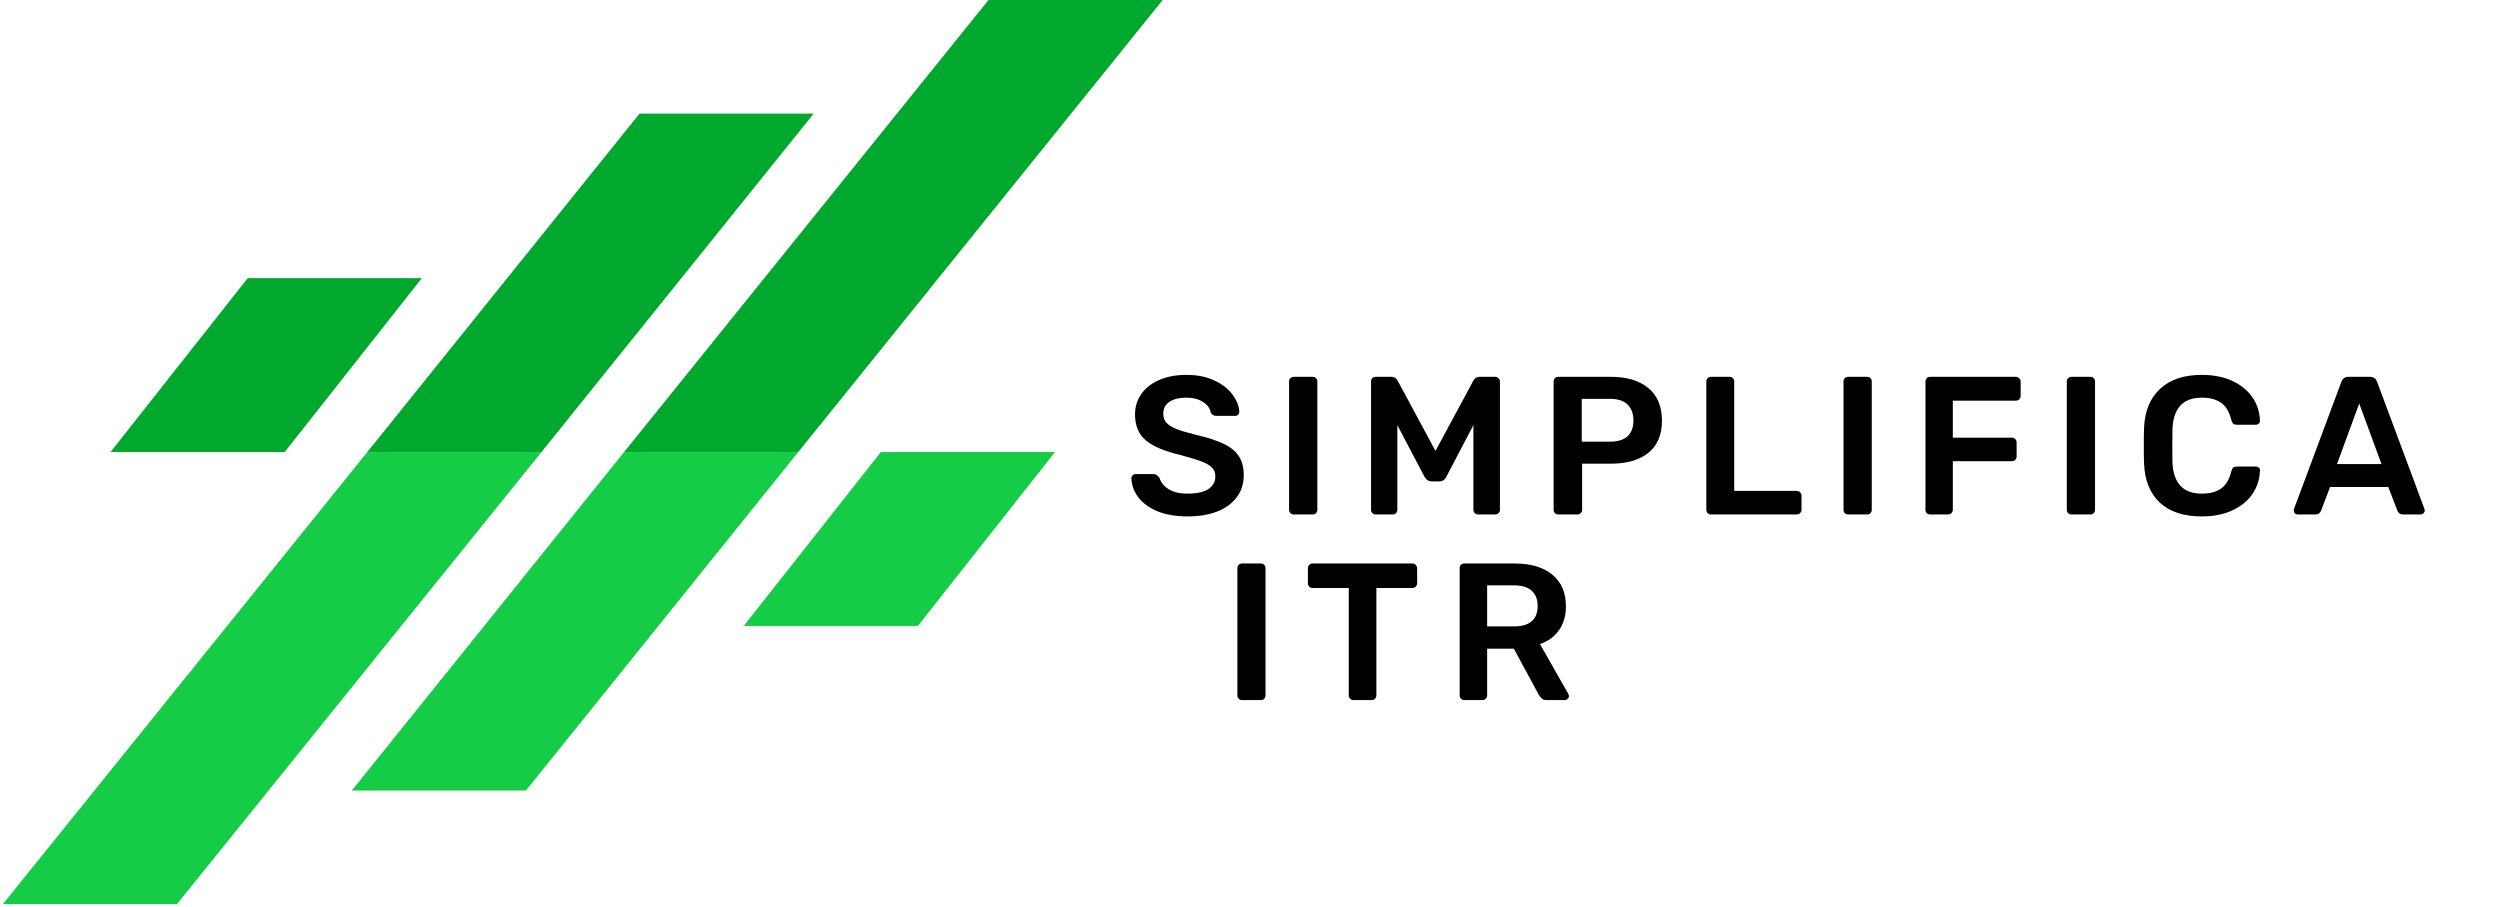
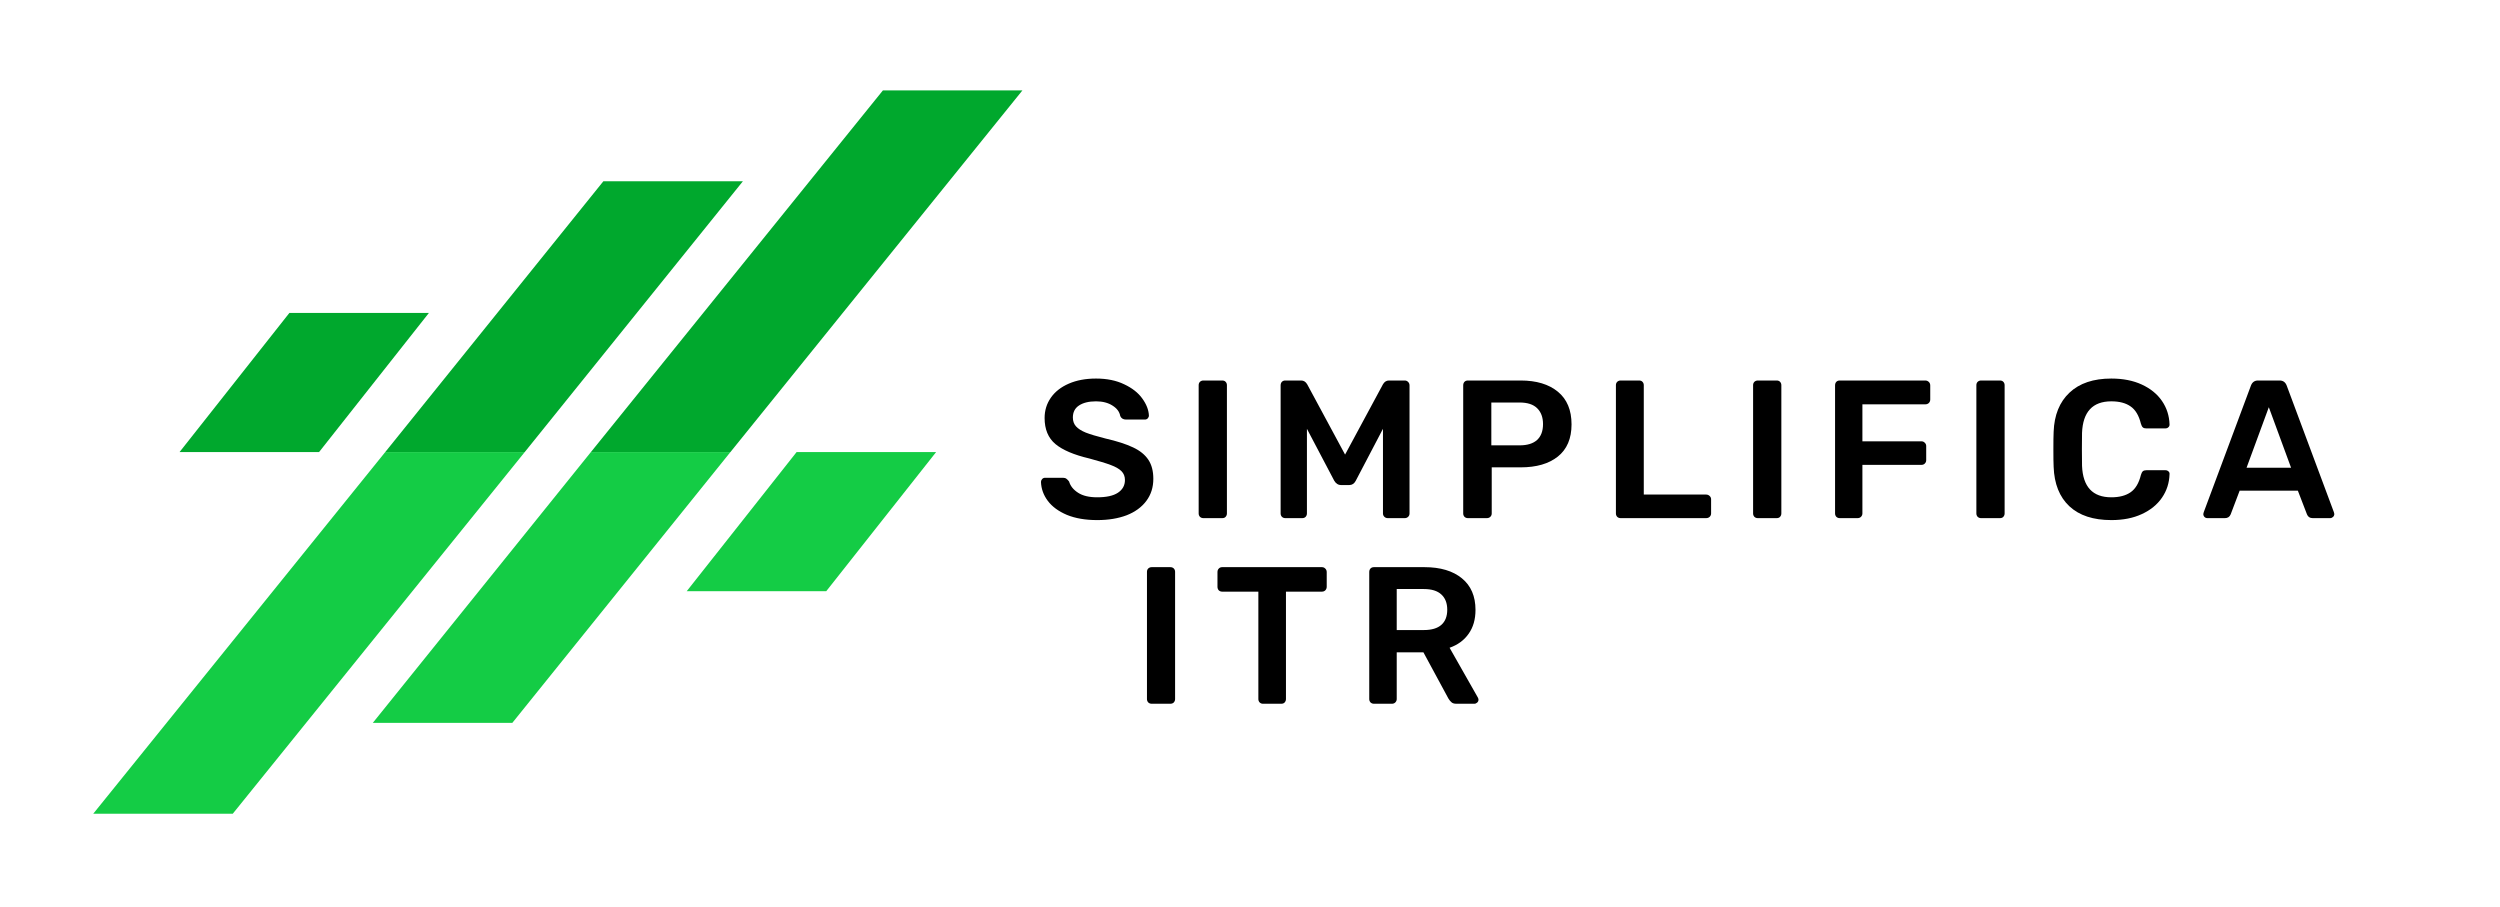
<svg xmlns="http://www.w3.org/2000/svg" width="400" zoomAndPan="magnify" viewBox="0 0 300 108.75" height="145" preserveAspectRatio="xMidYMid meet" version="1.0">
  <defs>
    <g />
-     <clipPath id="id1">
-       <path d="M 13 0 L 139.523 0 L 139.523 55 L 13 55 Z M 13 0 " clip-rule="nonzero" />
+     <clipPath id="3b4829ce60">
+       <path d="M 21 10.852 L 122.688 10.852 L 122.688 55 L 21 55 Z M 21 10.852 " clip-rule="nonzero" />
    </clipPath>
-     <clipPath id="id2">
-       <path d="M 0.344 54 L 127 54 L 127 108.5 L 0.344 108.5 Z M 0.344 54 " clip-rule="nonzero" />
+     <clipPath id="af48200777">
+       <path d="M 11.195 54 L 113 54 L 113 97.652 L 11.195 97.652 Z M 11.195 54 " clip-rule="nonzero" />
    </clipPath>
  </defs>
-   <g clip-path="url(#id1)">
-     <path fill="#00a82d" d="M 13.266 54.246 L 34.164 54.246 L 50.621 33.379 L 29.723 33.379 Z M 118.625 -0.004 L 74.891 54.246 L 95.789 54.246 L 139.527 -0.004 Z M 76.75 13.629 L 44.078 54.246 L 64.977 54.246 L 97.648 13.629 L 76.75 13.629 " fill-opacity="1" fill-rule="nonzero" />
+   <g clip-path="url(#3b4829ce60)">
+     <path fill="#00a82d" d="M 21.547 54.246 L 38.289 54.246 L 51.469 37.551 L 34.727 37.551 Z M 105.949 10.848 L 70.91 54.246 L 87.652 54.246 L 122.691 10.848 Z M 72.402 21.754 L 46.23 54.246 L 62.969 54.246 L 89.145 21.754 L 72.402 21.754 " fill-opacity="1" fill-rule="nonzero" />
  </g>
-   <g clip-path="url(#id2)">
-     <path fill="#14cc45" d="M 126.602 54.246 L 105.703 54.246 L 89.246 75.113 L 110.145 75.113 Z M 21.242 108.492 L 64.977 54.246 L 44.078 54.246 L 0.344 108.492 Z M 63.117 94.863 L 95.789 54.246 L 74.891 54.246 L 42.219 94.863 L 63.117 94.863 " fill-opacity="1" fill-rule="nonzero" />
+   <g clip-path="url(#af48200777)">
+     <path fill="#14cc45" d="M 112.336 54.246 L 95.594 54.246 L 82.41 70.941 L 99.152 70.941 Z M 27.934 97.645 L 62.969 54.246 L 46.23 54.246 L 11.191 97.645 Z M 61.48 86.742 L 87.652 54.246 L 70.91 54.246 L 44.738 86.742 L 61.48 86.742 " fill-opacity="1" fill-rule="nonzero" />
  </g>
  <g fill="#000000" fill-opacity="1">
-     <g transform="translate(134.9216, 61.73568)">
+     <g transform="translate(124.0716, 62.17617)">
      <g>
        <path d="M 7.594 0.234 C 6.176 0.234 4.961 0.023 3.953 -0.391 C 2.953 -0.816 2.191 -1.375 1.672 -2.062 C 1.148 -2.758 0.875 -3.52 0.844 -4.344 C 0.844 -4.469 0.891 -4.582 0.984 -4.688 C 1.078 -4.789 1.195 -4.844 1.344 -4.844 L 3.484 -4.844 C 3.66 -4.844 3.801 -4.801 3.906 -4.719 C 4.02 -4.633 4.125 -4.523 4.219 -4.391 C 4.375 -3.859 4.734 -3.41 5.297 -3.047 C 5.859 -2.68 6.625 -2.5 7.594 -2.5 C 8.695 -2.5 9.523 -2.68 10.078 -3.047 C 10.641 -3.422 10.922 -3.93 10.922 -4.578 C 10.922 -5.004 10.781 -5.359 10.5 -5.641 C 10.219 -5.922 9.789 -6.164 9.219 -6.375 C 8.645 -6.594 7.789 -6.852 6.656 -7.156 C 4.801 -7.594 3.441 -8.172 2.578 -8.891 C 1.711 -9.617 1.281 -10.66 1.281 -12.016 C 1.281 -12.922 1.531 -13.734 2.031 -14.453 C 2.531 -15.172 3.25 -15.734 4.188 -16.141 C 5.125 -16.547 6.211 -16.75 7.453 -16.75 C 8.754 -16.75 9.879 -16.52 10.828 -16.062 C 11.785 -15.613 12.508 -15.047 13 -14.359 C 13.5 -13.672 13.766 -12.988 13.797 -12.312 C 13.797 -12.188 13.75 -12.07 13.656 -11.969 C 13.562 -11.875 13.445 -11.828 13.312 -11.828 L 11.062 -11.828 C 10.719 -11.828 10.484 -11.969 10.359 -12.25 C 10.273 -12.75 9.969 -13.164 9.438 -13.5 C 8.906 -13.844 8.242 -14.016 7.453 -14.016 C 6.586 -14.016 5.906 -13.848 5.406 -13.516 C 4.914 -13.191 4.672 -12.711 4.672 -12.078 C 4.672 -11.648 4.797 -11.297 5.047 -11.016 C 5.297 -10.734 5.688 -10.484 6.219 -10.266 C 6.758 -10.055 7.539 -9.82 8.562 -9.562 C 9.969 -9.238 11.082 -8.879 11.906 -8.484 C 12.727 -8.098 13.336 -7.602 13.734 -7 C 14.129 -6.406 14.328 -5.645 14.328 -4.719 C 14.328 -3.695 14.047 -2.812 13.484 -2.062 C 12.922 -1.312 12.133 -0.738 11.125 -0.344 C 10.113 0.039 8.938 0.234 7.594 0.234 Z M 7.594 0.234 " />
      </g>
    </g>
  </g>
  <g fill="#000000" fill-opacity="1">
-     <g transform="translate(152.8458, 61.73568)">
+     <g transform="translate(141.9957, 62.17617)">
      <g>
        <path d="M 2.406 0 C 2.25 0 2.113 -0.051 2 -0.156 C 1.895 -0.27 1.844 -0.406 1.844 -0.562 L 1.844 -15.953 C 1.844 -16.117 1.895 -16.254 2 -16.359 C 2.113 -16.461 2.25 -16.516 2.406 -16.516 L 4.672 -16.516 C 4.848 -16.516 4.984 -16.461 5.078 -16.359 C 5.18 -16.254 5.234 -16.117 5.234 -15.953 L 5.234 -0.562 C 5.234 -0.406 5.18 -0.27 5.078 -0.156 C 4.984 -0.051 4.848 0 4.672 0 Z M 2.406 0 " />
      </g>
    </g>
  </g>
  <g fill="#000000" fill-opacity="1">
-     <g transform="translate(162.6812, 61.73568)">
+     <g transform="translate(151.8311, 62.17617)">
      <g>
        <path d="M 2.406 0 C 2.25 0 2.113 -0.051 2 -0.156 C 1.895 -0.27 1.844 -0.406 1.844 -0.562 L 1.844 -15.922 C 1.844 -16.098 1.891 -16.238 1.984 -16.344 C 2.086 -16.457 2.227 -16.516 2.406 -16.516 L 4.312 -16.516 C 4.613 -16.516 4.852 -16.363 5.031 -16.062 L 9.578 -7.625 L 14.125 -16.062 C 14.301 -16.363 14.539 -16.516 14.844 -16.516 L 16.734 -16.516 C 16.898 -16.516 17.035 -16.457 17.141 -16.344 C 17.254 -16.238 17.312 -16.098 17.312 -15.922 L 17.312 -0.562 C 17.312 -0.395 17.254 -0.258 17.141 -0.156 C 17.035 -0.051 16.898 0 16.734 0 L 14.703 0 C 14.547 0 14.41 -0.051 14.297 -0.156 C 14.18 -0.27 14.125 -0.406 14.125 -0.562 L 14.125 -10.719 L 10.859 -4.484 C 10.68 -4.141 10.422 -3.969 10.078 -3.969 L 9.078 -3.969 C 8.754 -3.969 8.488 -4.141 8.281 -4.484 L 5 -10.719 L 5 -0.562 C 5 -0.406 4.945 -0.27 4.844 -0.156 C 4.738 -0.051 4.602 0 4.438 0 Z M 2.406 0 " />
      </g>
    </g>
  </g>
  <g fill="#000000" fill-opacity="1">
-     <g transform="translate(184.5908, 61.73568)">
+     <g transform="translate(173.7407, 62.17617)">
      <g>
        <path d="M 2.406 0 C 2.25 0 2.113 -0.051 2 -0.156 C 1.895 -0.27 1.844 -0.406 1.844 -0.562 L 1.844 -15.922 C 1.844 -16.098 1.891 -16.238 1.984 -16.344 C 2.086 -16.457 2.227 -16.516 2.406 -16.516 L 8.734 -16.516 C 10.629 -16.516 12.117 -16.066 13.203 -15.172 C 14.297 -14.273 14.844 -12.969 14.844 -11.25 C 14.844 -9.551 14.297 -8.266 13.203 -7.391 C 12.117 -6.523 10.629 -6.094 8.734 -6.094 L 5.266 -6.094 L 5.266 -0.562 C 5.266 -0.395 5.207 -0.258 5.094 -0.156 C 4.988 -0.051 4.848 0 4.672 0 Z M 8.609 -8.734 C 9.523 -8.734 10.223 -8.945 10.703 -9.375 C 11.18 -9.812 11.422 -10.445 11.422 -11.281 C 11.422 -12.094 11.188 -12.727 10.719 -13.188 C 10.258 -13.645 9.555 -13.875 8.609 -13.875 L 5.219 -13.875 L 5.219 -8.734 Z M 8.609 -8.734 " />
      </g>
    </g>
  </g>
  <g fill="#000000" fill-opacity="1">
-     <g transform="translate(202.9159, 61.73568)">
+     <g transform="translate(192.0658, 62.17617)">
      <g>
        <path d="M 2.406 0 C 2.25 0 2.113 -0.051 2 -0.156 C 1.895 -0.27 1.844 -0.406 1.844 -0.562 L 1.844 -15.953 C 1.844 -16.117 1.895 -16.254 2 -16.359 C 2.113 -16.461 2.25 -16.516 2.406 -16.516 L 4.625 -16.516 C 4.801 -16.516 4.938 -16.461 5.031 -16.359 C 5.133 -16.254 5.188 -16.117 5.188 -15.953 L 5.188 -2.828 L 12.672 -2.828 C 12.836 -2.828 12.977 -2.77 13.094 -2.656 C 13.207 -2.551 13.266 -2.422 13.266 -2.266 L 13.266 -0.562 C 13.266 -0.406 13.207 -0.27 13.094 -0.156 C 12.977 -0.051 12.836 0 12.672 0 Z M 2.406 0 " />
      </g>
    </g>
  </g>
  <g fill="#000000" fill-opacity="1">
-     <g transform="translate(219.3779, 61.73568)">
+     <g transform="translate(208.5279, 62.17617)">
      <g>
        <path d="M 2.406 0 C 2.25 0 2.113 -0.051 2 -0.156 C 1.895 -0.27 1.844 -0.406 1.844 -0.562 L 1.844 -15.953 C 1.844 -16.117 1.895 -16.254 2 -16.359 C 2.113 -16.461 2.25 -16.516 2.406 -16.516 L 4.672 -16.516 C 4.848 -16.516 4.984 -16.461 5.078 -16.359 C 5.18 -16.254 5.234 -16.117 5.234 -15.953 L 5.234 -0.562 C 5.234 -0.406 5.18 -0.27 5.078 -0.156 C 4.984 -0.051 4.848 0 4.672 0 Z M 2.406 0 " />
      </g>
    </g>
  </g>
  <g fill="#000000" fill-opacity="1">
-     <g transform="translate(229.2133, 61.73568)">
+     <g transform="translate(218.3633, 62.17617)">
      <g>
        <path d="M 2.406 0 C 2.25 0 2.113 -0.051 2 -0.156 C 1.895 -0.27 1.844 -0.406 1.844 -0.562 L 1.844 -15.922 C 1.844 -16.098 1.891 -16.238 1.984 -16.344 C 2.086 -16.457 2.227 -16.516 2.406 -16.516 L 12.672 -16.516 C 12.836 -16.516 12.977 -16.457 13.094 -16.344 C 13.207 -16.238 13.266 -16.098 13.266 -15.922 L 13.266 -14.234 C 13.266 -14.066 13.207 -13.926 13.094 -13.812 C 12.977 -13.707 12.836 -13.656 12.672 -13.656 L 5.125 -13.656 L 5.125 -9.219 L 12.203 -9.219 C 12.367 -9.219 12.504 -9.16 12.609 -9.047 C 12.723 -8.941 12.781 -8.812 12.781 -8.656 L 12.781 -6.953 C 12.781 -6.797 12.723 -6.66 12.609 -6.547 C 12.504 -6.441 12.367 -6.391 12.203 -6.391 L 5.125 -6.391 L 5.125 -0.562 C 5.125 -0.406 5.066 -0.27 4.953 -0.156 C 4.848 -0.051 4.707 0 4.531 0 Z M 2.406 0 " />
      </g>
    </g>
  </g>
  <g fill="#000000" fill-opacity="1">
-     <g transform="translate(246.1706, 61.73568)">
+     <g transform="translate(235.3206, 62.17617)">
      <g>
        <path d="M 2.406 0 C 2.25 0 2.113 -0.051 2 -0.156 C 1.895 -0.27 1.844 -0.406 1.844 -0.562 L 1.844 -15.953 C 1.844 -16.117 1.895 -16.254 2 -16.359 C 2.113 -16.461 2.25 -16.516 2.406 -16.516 L 4.672 -16.516 C 4.848 -16.516 4.984 -16.461 5.078 -16.359 C 5.18 -16.254 5.234 -16.117 5.234 -15.953 L 5.234 -0.562 C 5.234 -0.406 5.18 -0.27 5.078 -0.156 C 4.984 -0.051 4.848 0 4.672 0 Z M 2.406 0 " />
      </g>
    </g>
  </g>
  <g fill="#000000" fill-opacity="1">
-     <g transform="translate(256.006, 61.73568)">
+     <g transform="translate(245.1559, 62.17617)">
      <g>
        <path d="M 8.203 0.234 C 6.035 0.234 4.359 -0.316 3.172 -1.422 C 1.984 -2.535 1.352 -4.113 1.281 -6.156 C 1.258 -6.582 1.25 -7.273 1.25 -8.234 C 1.25 -9.211 1.258 -9.922 1.281 -10.359 C 1.352 -12.367 1.988 -13.938 3.188 -15.062 C 4.383 -16.188 6.055 -16.75 8.203 -16.75 C 9.609 -16.75 10.828 -16.508 11.859 -16.031 C 12.898 -15.551 13.707 -14.895 14.281 -14.062 C 14.852 -13.227 15.156 -12.289 15.188 -11.25 L 15.188 -11.203 C 15.188 -11.078 15.133 -10.973 15.031 -10.891 C 14.938 -10.805 14.828 -10.766 14.703 -10.766 L 12.406 -10.766 C 12.219 -10.766 12.078 -10.805 11.984 -10.891 C 11.891 -10.973 11.812 -11.125 11.75 -11.344 C 11.508 -12.32 11.098 -13.008 10.516 -13.406 C 9.941 -13.812 9.172 -14.016 8.203 -14.016 C 5.961 -14.016 4.789 -12.754 4.688 -10.234 C 4.676 -9.816 4.672 -9.164 4.672 -8.281 C 4.672 -7.395 4.676 -6.727 4.688 -6.281 C 4.789 -3.758 5.961 -2.5 8.203 -2.5 C 9.148 -2.5 9.914 -2.695 10.5 -3.094 C 11.094 -3.5 11.508 -4.191 11.75 -5.172 C 11.812 -5.391 11.891 -5.539 11.984 -5.625 C 12.078 -5.707 12.219 -5.75 12.406 -5.75 L 14.703 -5.75 C 14.836 -5.75 14.957 -5.703 15.062 -5.609 C 15.164 -5.516 15.207 -5.398 15.188 -5.266 C 15.156 -4.223 14.852 -3.285 14.281 -2.453 C 13.707 -1.617 12.898 -0.961 11.859 -0.484 C 10.828 -0.004 9.609 0.234 8.203 0.234 Z M 8.203 0.234 " />
      </g>
    </g>
  </g>
  <g fill="#000000" fill-opacity="1">
-     <g transform="translate(274.9206, 61.73568)">
+     <g transform="translate(264.0706, 62.17617)">
      <g>
        <path d="M 0.828 0 C 0.68 0 0.562 -0.047 0.469 -0.141 C 0.375 -0.234 0.328 -0.352 0.328 -0.5 L 0.375 -0.703 L 6.047 -15.922 C 6.203 -16.316 6.484 -16.516 6.891 -16.516 L 9.484 -16.516 C 9.891 -16.516 10.172 -16.316 10.328 -15.922 L 16 -0.703 L 16.047 -0.5 C 16.047 -0.352 15.992 -0.234 15.891 -0.141 C 15.785 -0.047 15.672 0 15.547 0 L 13.453 0 C 13.117 0 12.891 -0.148 12.766 -0.453 L 11.672 -3.297 L 4.688 -3.297 L 3.609 -0.453 C 3.484 -0.148 3.254 0 2.922 0 Z M 5.516 -6.047 L 10.859 -6.047 L 8.188 -13.312 Z M 5.516 -6.047 " />
      </g>
    </g>
  </g>
  <g fill="#000000" fill-opacity="1">
-     <g transform="translate(146.6576, 84.0093)">
+     <g transform="translate(135.8076, 84.44979)">
      <g>
        <path d="M 2.391 0 C 2.234 0 2.098 -0.051 1.984 -0.156 C 1.879 -0.27 1.828 -0.406 1.828 -0.562 L 1.828 -15.828 C 1.828 -15.992 1.879 -16.129 1.984 -16.234 C 2.098 -16.336 2.234 -16.391 2.391 -16.391 L 4.641 -16.391 C 4.805 -16.391 4.941 -16.336 5.047 -16.234 C 5.148 -16.129 5.203 -15.992 5.203 -15.828 L 5.203 -0.562 C 5.203 -0.406 5.148 -0.27 5.047 -0.156 C 4.941 -0.051 4.805 0 4.641 0 Z M 2.391 0 " />
      </g>
    </g>
  </g>
  <g fill="#000000" fill-opacity="1">
-     <g transform="translate(156.4151, 84.0093)">
+     <g transform="translate(145.5651, 84.44979)">
      <g>
        <path d="M 5.984 0 C 5.836 0 5.707 -0.051 5.594 -0.156 C 5.488 -0.27 5.438 -0.406 5.438 -0.562 L 5.438 -13.453 L 1.094 -13.453 C 0.938 -13.453 0.801 -13.504 0.688 -13.609 C 0.582 -13.723 0.531 -13.867 0.531 -14.047 L 0.531 -15.797 C 0.531 -15.973 0.582 -16.113 0.688 -16.219 C 0.789 -16.332 0.926 -16.391 1.094 -16.391 L 13.062 -16.391 C 13.227 -16.391 13.363 -16.332 13.469 -16.219 C 13.582 -16.113 13.641 -15.973 13.641 -15.797 L 13.641 -14.047 C 13.641 -13.867 13.582 -13.723 13.469 -13.609 C 13.363 -13.504 13.227 -13.453 13.062 -13.453 L 8.75 -13.453 L 8.75 -0.562 C 8.75 -0.406 8.695 -0.27 8.594 -0.156 C 8.5 -0.051 8.363 0 8.188 0 Z M 5.984 0 " />
      </g>
    </g>
  </g>
  <g fill="#000000" fill-opacity="1">
-     <g transform="translate(173.3316, 84.0093)">
+     <g transform="translate(162.4815, 84.44979)">
      <g>
        <path d="M 2.391 0 C 2.234 0 2.098 -0.051 1.984 -0.156 C 1.879 -0.27 1.828 -0.406 1.828 -0.562 L 1.828 -15.797 C 1.828 -15.973 1.875 -16.113 1.969 -16.219 C 2.07 -16.332 2.211 -16.391 2.391 -16.391 L 8.453 -16.391 C 10.367 -16.391 11.867 -15.941 12.953 -15.047 C 14.035 -14.16 14.578 -12.898 14.578 -11.266 C 14.578 -10.117 14.301 -9.16 13.75 -8.391 C 13.207 -7.617 12.445 -7.062 11.469 -6.719 L 14.859 -0.75 C 14.91 -0.656 14.938 -0.566 14.938 -0.484 C 14.938 -0.348 14.883 -0.234 14.781 -0.141 C 14.676 -0.047 14.562 0 14.438 0 L 12.281 0 C 12.031 0 11.836 -0.055 11.703 -0.172 C 11.566 -0.285 11.441 -0.438 11.328 -0.625 L 8.328 -6.172 L 5.125 -6.172 L 5.125 -0.562 C 5.125 -0.406 5.066 -0.27 4.953 -0.156 C 4.848 -0.051 4.711 0 4.547 0 Z M 8.375 -8.844 C 9.312 -8.844 10.016 -9.051 10.484 -9.469 C 10.953 -9.883 11.188 -10.488 11.188 -11.281 C 11.188 -12.07 10.953 -12.68 10.484 -13.109 C 10.016 -13.547 9.312 -13.766 8.375 -13.766 L 5.125 -13.766 L 5.125 -8.844 Z M 8.375 -8.844 " />
      </g>
    </g>
  </g>
</svg>
